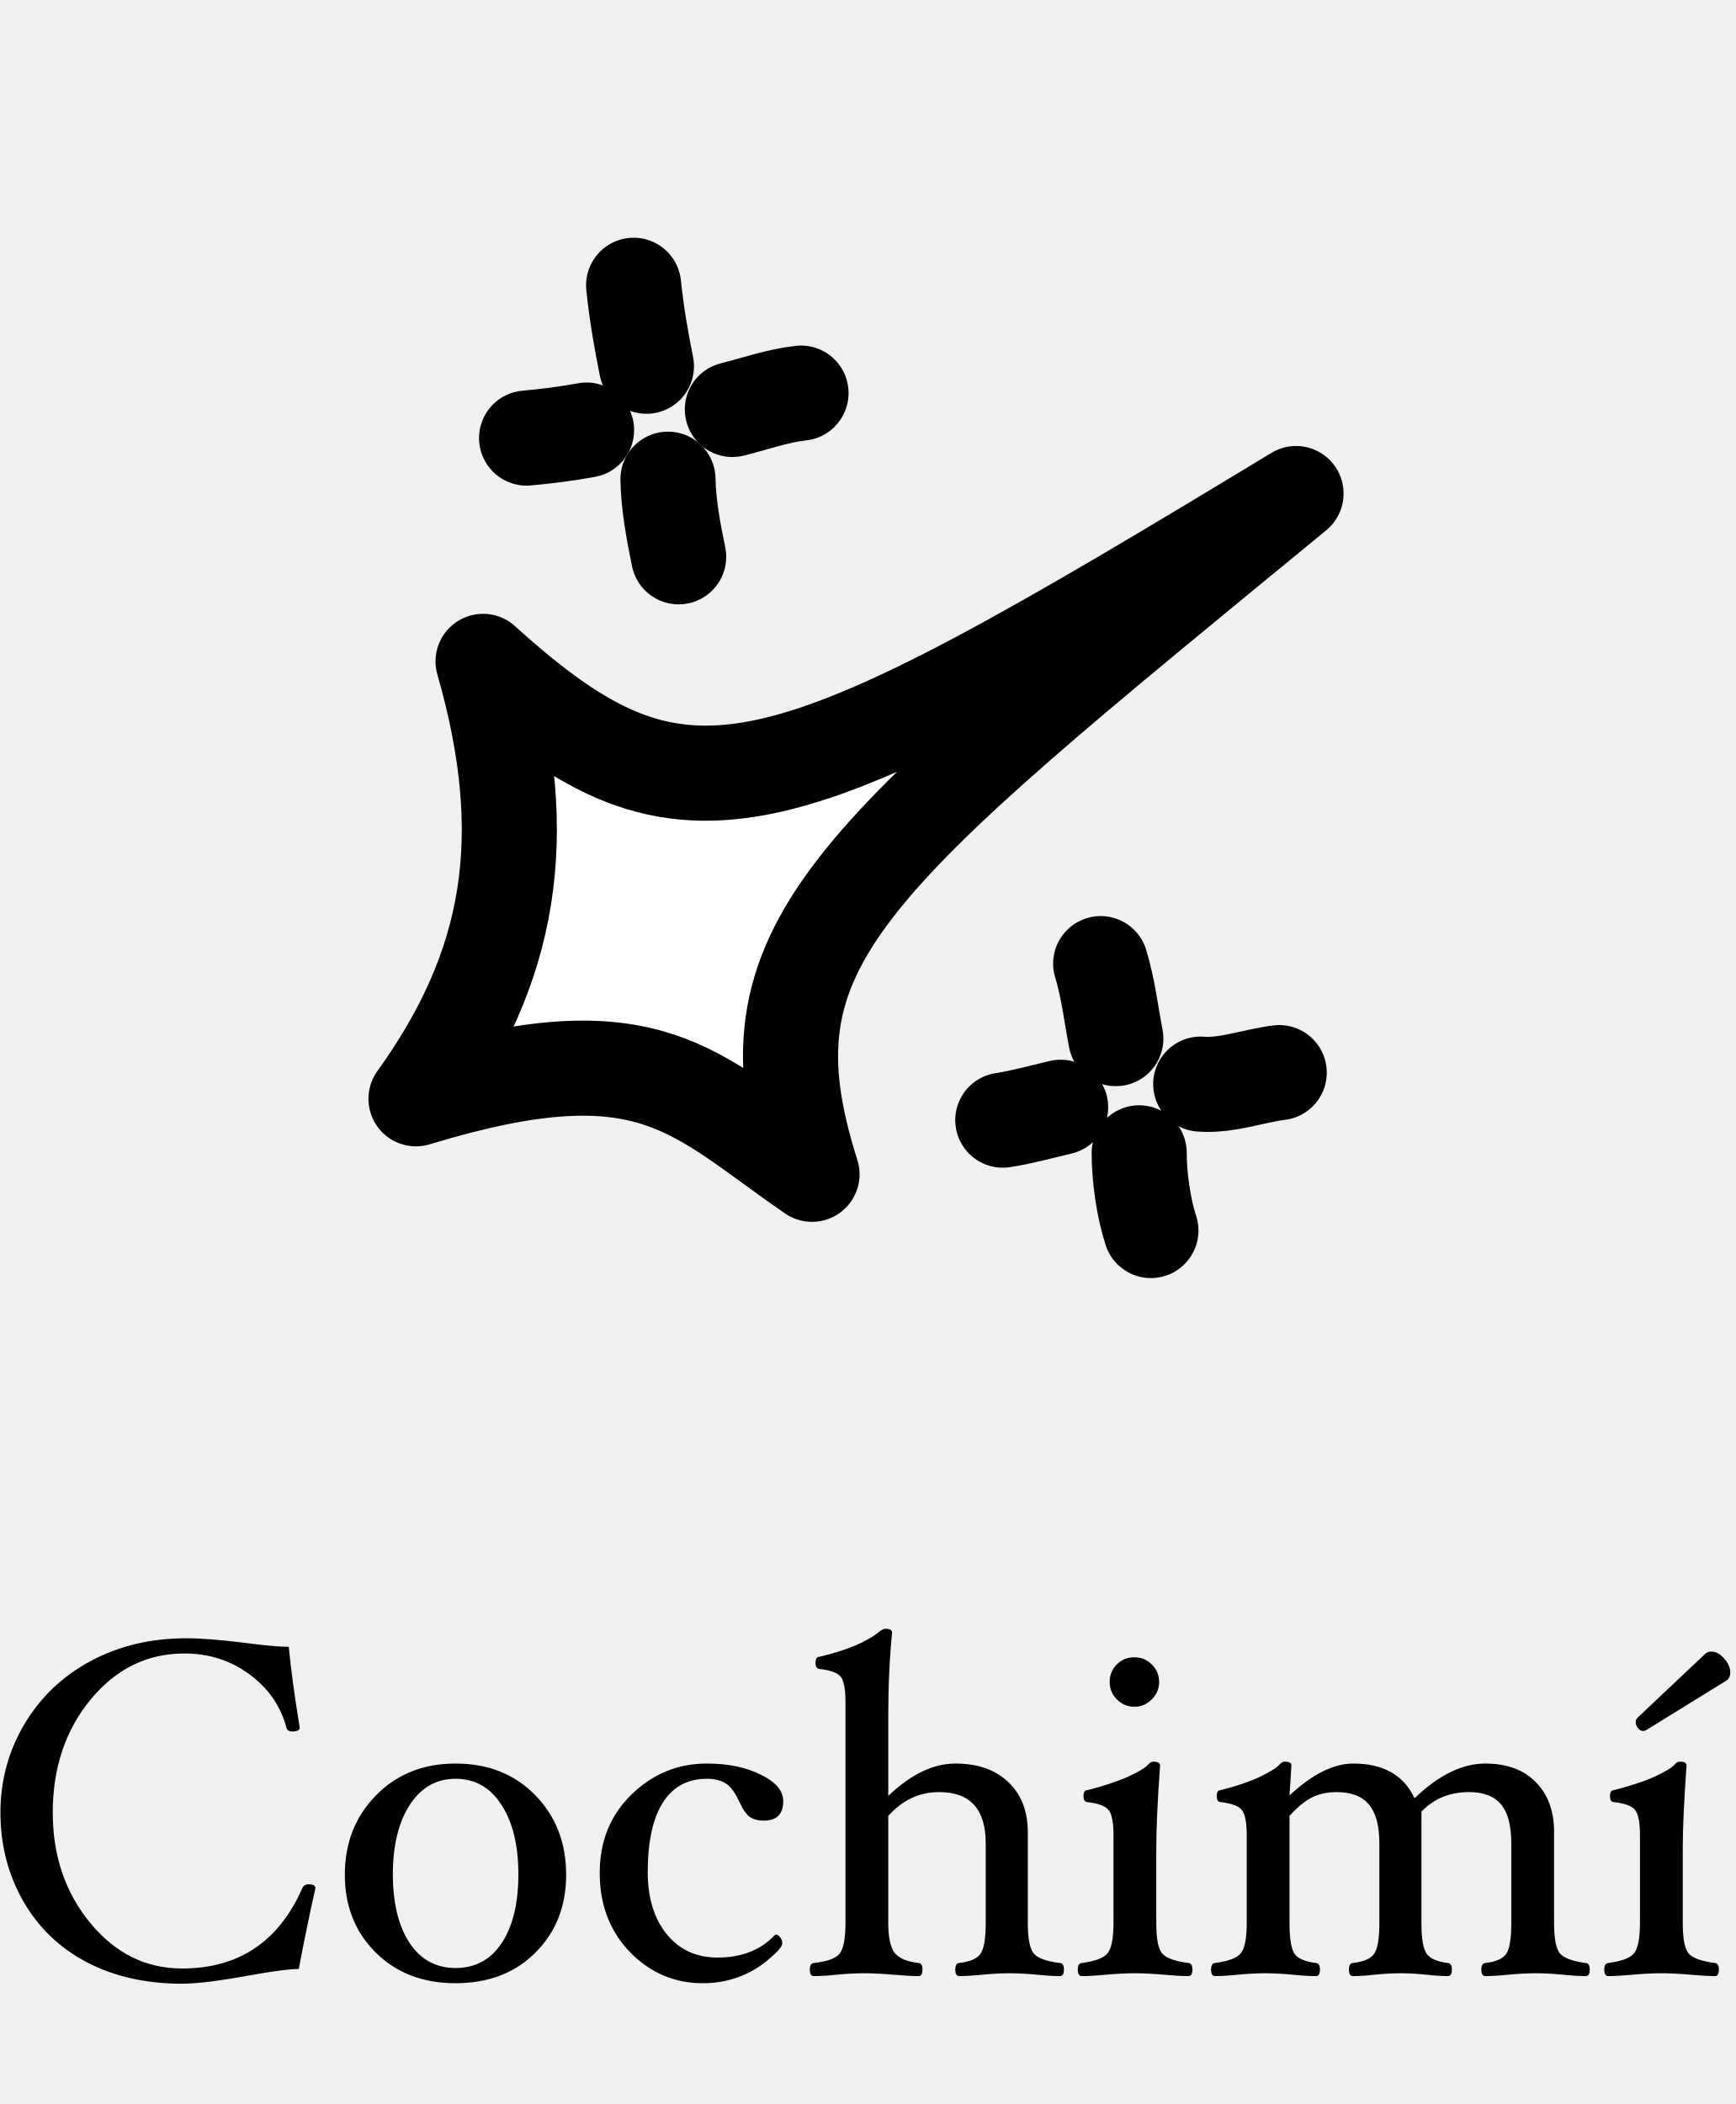
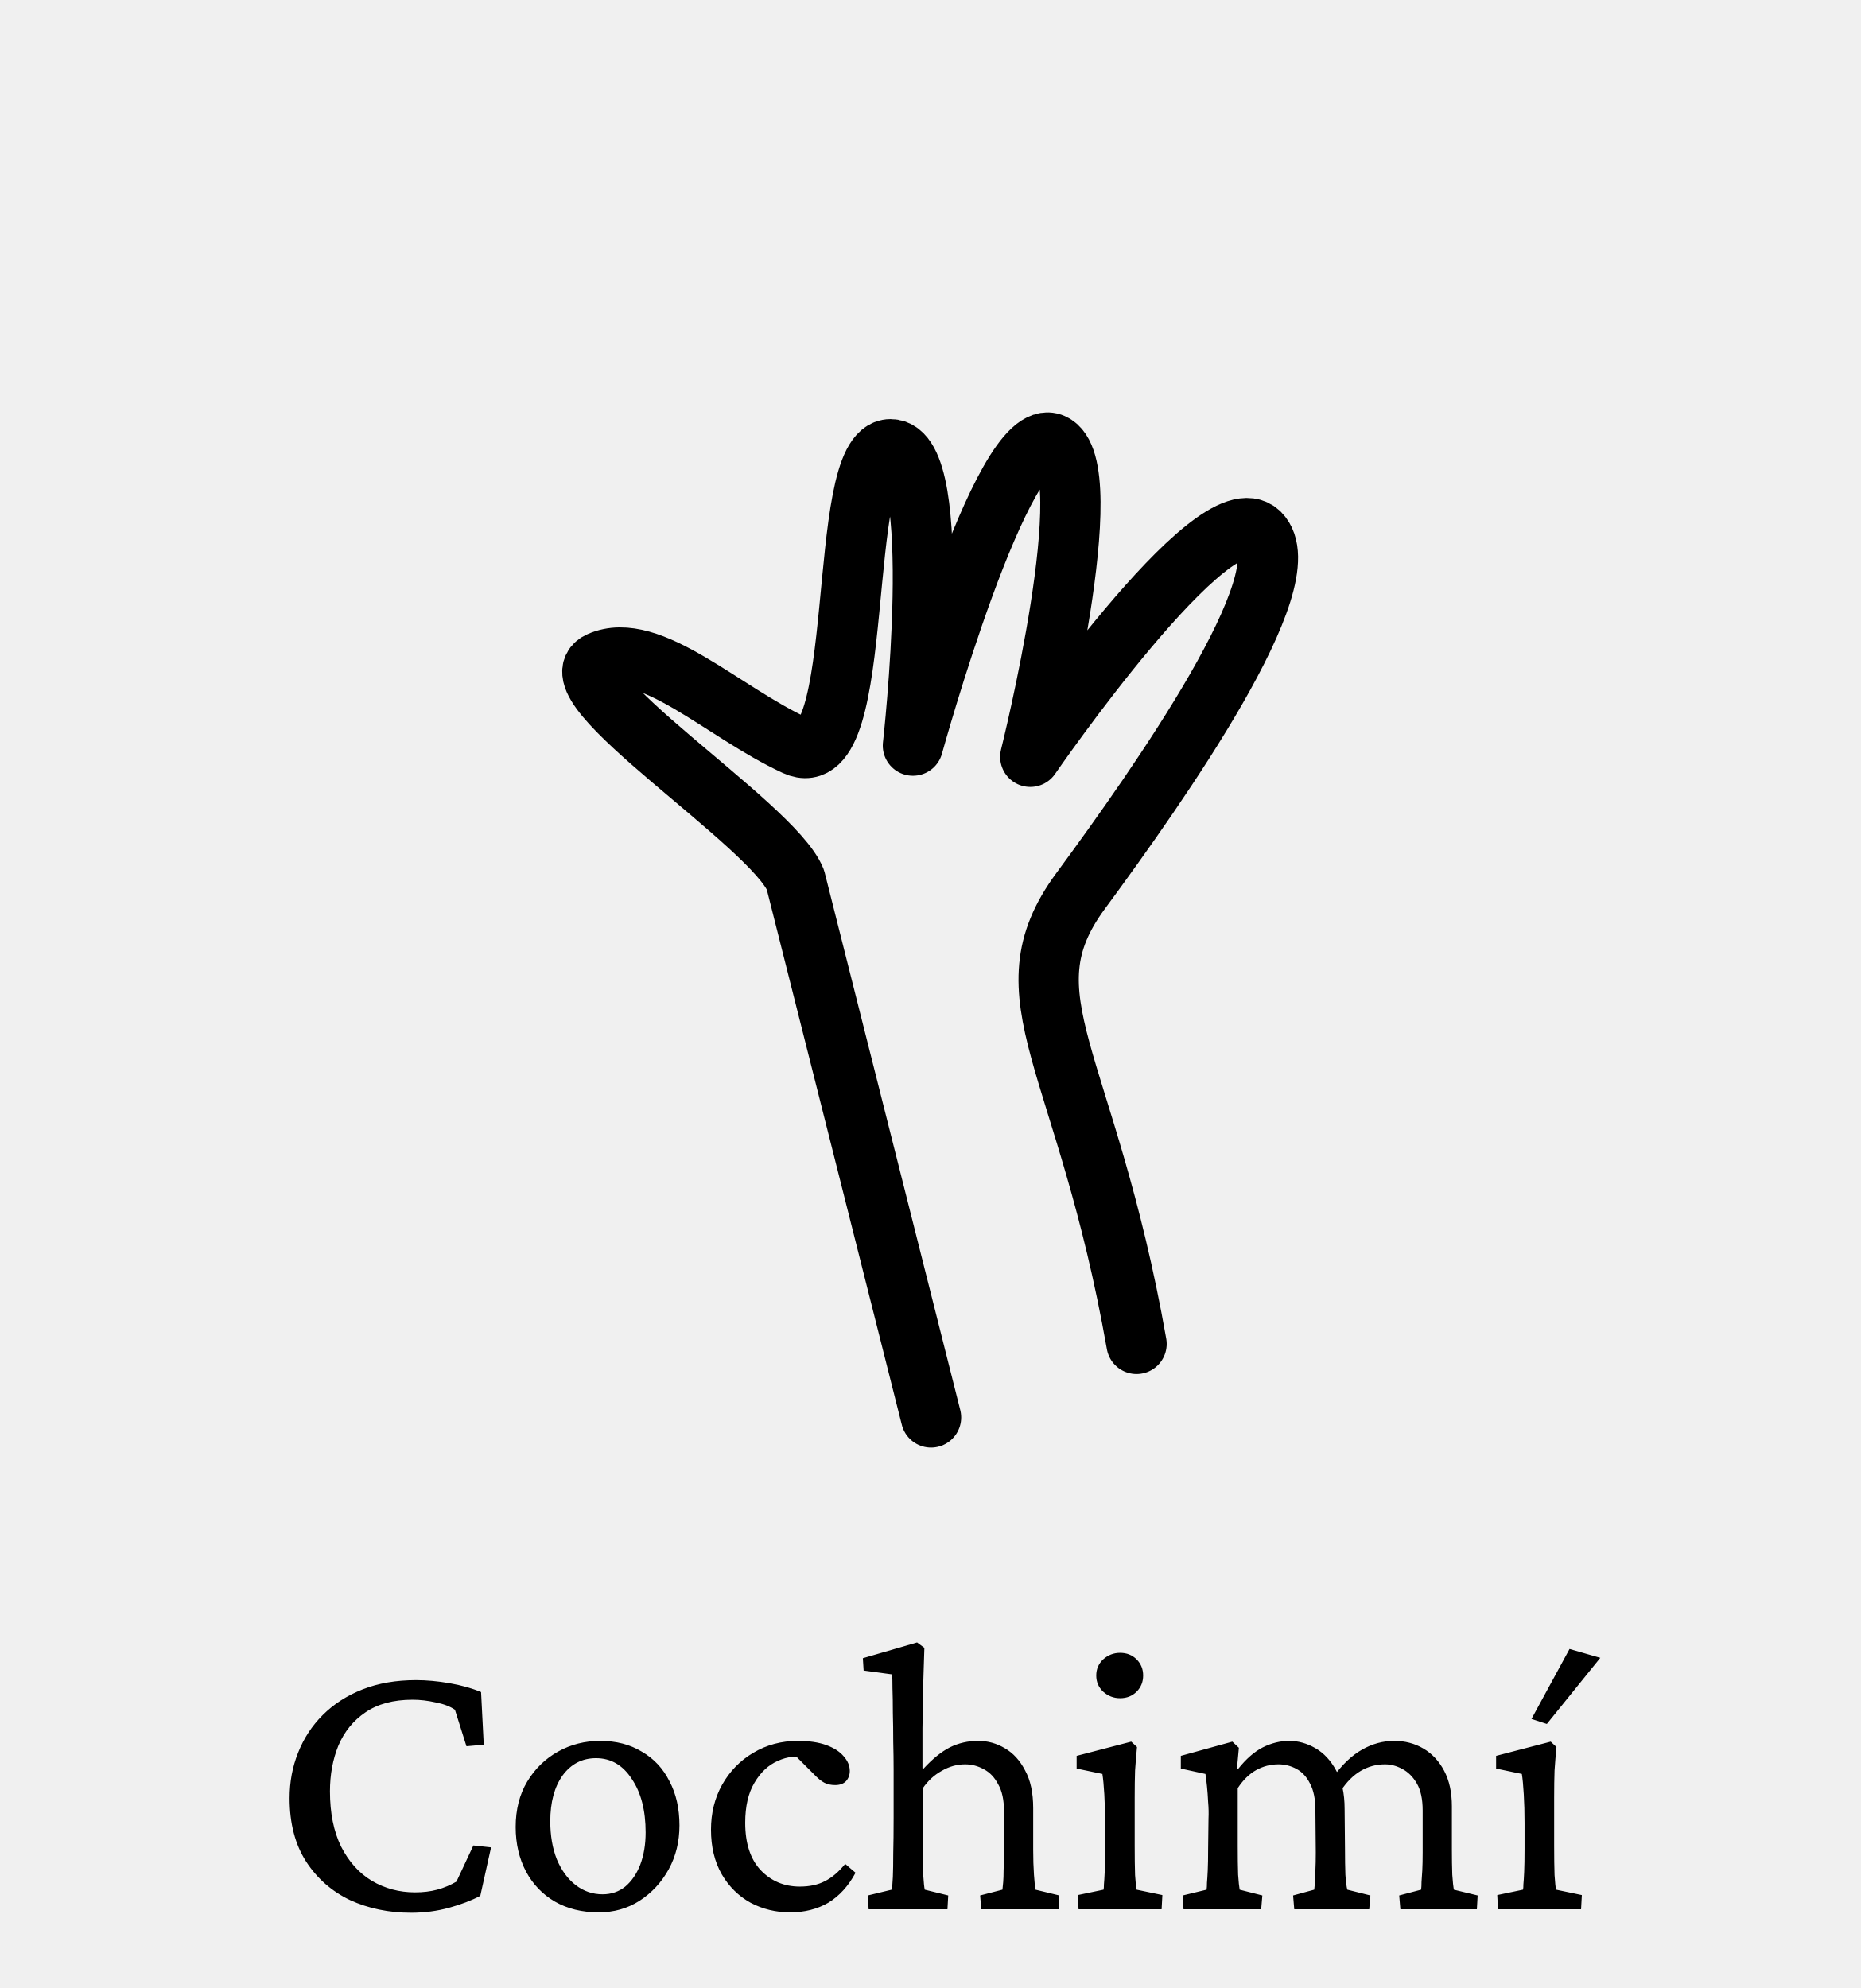
- <svg xmlns="http://www.w3.org/2000/svg" width="146" height="177" viewBox="0 0 146 177" fill="none">
-   <path d="M26.538 158.84C26.058 160.973 25.592 163.24 25.138 165.64C24.378 165.64 22.998 165.82 20.998 166.18C18.438 166.647 16.545 166.88 15.318 166.88C12.278 166.88 9.612 166.28 7.318 165.08C5.025 163.88 3.238 162.167 1.958 159.94C0.678 157.7 0.038 155.213 0.038 152.48C0.038 149.787 0.712 147.307 2.058 145.04C3.418 142.76 5.285 140.987 7.658 139.72C10.032 138.453 12.705 137.82 15.678 137.82C16.932 137.82 18.612 137.953 20.718 138.22C22.358 138.433 23.552 138.54 24.298 138.54C24.472 140.407 24.778 142.673 25.218 145.34C25.218 145.553 25.005 145.66 24.578 145.66C24.312 145.66 24.152 145.553 24.098 145.34C23.618 143.527 22.585 142.033 20.998 140.86C19.412 139.687 17.585 139.1 15.518 139.1C12.385 139.1 9.752 140.393 7.618 142.98C5.498 145.567 4.438 148.733 4.438 152.48C4.438 156.12 5.492 159.22 7.598 161.78C9.705 164.327 12.278 165.6 15.318 165.6C20.078 165.6 23.452 163.347 25.438 158.84C25.532 158.627 25.712 158.52 25.978 158.52C26.352 158.52 26.538 158.627 26.538 158.84ZM47.633 157.72C47.633 160.373 46.767 162.56 45.033 164.28C43.313 165.987 41.08 166.84 38.333 166.84C35.587 166.84 33.347 165.98 31.613 164.26C29.88 162.54 29.013 160.36 29.013 157.72C29.013 155.04 29.887 152.813 31.633 151.04C33.38 149.253 35.613 148.36 38.333 148.36C41.067 148.36 43.3 149.247 45.033 151.02C46.767 152.793 47.633 155.027 47.633 157.72ZM43.613 157.68C43.613 155.24 43.14 153.293 42.193 151.84C41.26 150.373 39.973 149.64 38.333 149.64C36.707 149.64 35.42 150.373 34.473 151.84C33.527 153.307 33.053 155.253 33.053 157.68C33.053 160.093 33.52 162.013 34.453 163.44C35.387 164.853 36.68 165.56 38.333 165.56C39.987 165.56 41.28 164.86 42.213 163.46C43.147 162.047 43.613 160.12 43.613 157.68ZM65.899 151.52C65.899 152.613 65.352 153.16 64.259 153.16C63.792 153.16 63.405 153.06 63.099 152.86C62.805 152.66 62.505 152.227 62.199 151.56C61.839 150.773 61.452 150.26 61.039 150.02C60.639 149.767 60.112 149.64 59.459 149.64C57.845 149.64 56.612 150.313 55.759 151.66C54.919 152.993 54.499 154.947 54.499 157.52C54.499 159.667 55.032 161.4 56.099 162.72C57.165 164.027 58.592 164.68 60.379 164.68C62.405 164.68 64.012 164.047 65.199 162.78L65.299 162.74C65.419 162.74 65.532 162.82 65.639 162.98C65.759 163.127 65.819 163.293 65.819 163.48C65.819 163.747 65.425 164.207 64.639 164.86C63.865 165.513 63.012 166.007 62.079 166.34C61.159 166.673 60.179 166.84 59.139 166.84C56.752 166.84 54.705 165.967 52.999 164.22C51.305 162.46 50.459 160.24 50.459 157.56C50.459 154.907 51.345 152.713 53.119 150.98C54.905 149.233 57.019 148.36 59.459 148.36C61.259 148.36 62.779 148.673 64.019 149.3C65.272 149.913 65.899 150.653 65.899 151.52ZM89.515 165.68C89.515 166.053 89.409 166.24 89.195 166.24C88.662 166.24 88.002 166.2 87.215 166.12C86.362 166.04 85.615 166 84.975 166C84.308 166 83.542 166.04 82.675 166.12C81.888 166.2 81.228 166.24 80.695 166.24C80.482 166.24 80.375 166.053 80.375 165.68C80.375 165.347 80.482 165.167 80.695 165.14C81.615 165.033 82.215 164.773 82.495 164.36C82.788 163.947 82.935 163.08 82.935 161.76V155.08C82.935 152.2 81.629 150.76 79.015 150.76C77.362 150.76 75.935 151.427 74.735 152.76V161.76C74.735 162.96 74.909 163.793 75.255 164.26C75.602 164.727 76.282 165.02 77.295 165.14C77.508 165.167 77.615 165.347 77.615 165.68C77.615 166.053 77.508 166.24 77.295 166.24C76.749 166.24 76.035 166.2 75.155 166.12C74.168 166.04 73.349 166 72.695 166C72.028 166 71.269 166.04 70.415 166.12C69.655 166.2 69.002 166.24 68.455 166.24C68.242 166.24 68.135 166.053 68.135 165.68C68.135 165.347 68.242 165.167 68.455 165.14C69.575 165.02 70.302 164.76 70.635 164.36C70.969 163.947 71.135 163.08 71.135 161.76V143.18C71.135 142.1 71.002 141.393 70.735 141.06C70.482 140.727 69.882 140.507 68.935 140.4C68.722 140.373 68.615 140.207 68.615 139.9C68.615 139.553 68.722 139.38 68.935 139.38C71.215 138.847 72.902 138.14 73.995 137.26C74.195 137.1 74.362 137.02 74.495 137.02C74.868 137.02 75.055 137.127 75.055 137.34C74.842 139.527 74.735 141.847 74.735 144.3V151.08C76.642 149.267 78.522 148.36 80.375 148.36C82.269 148.36 83.755 148.88 84.835 149.92C85.928 150.96 86.475 152.36 86.475 154.12V161.76C86.475 163.067 86.642 163.927 86.975 164.34C87.322 164.74 88.062 165.007 89.195 165.14C89.409 165.167 89.515 165.347 89.515 165.68ZM97.524 141.5C97.524 142.06 97.317 142.547 96.904 142.96C96.504 143.373 96.017 143.58 95.444 143.58C94.87 143.58 94.377 143.373 93.964 142.96C93.564 142.547 93.364 142.06 93.364 141.5C93.364 140.913 93.564 140.42 93.964 140.02C94.364 139.62 94.857 139.42 95.444 139.42C96.017 139.42 96.504 139.62 96.904 140.02C97.317 140.42 97.524 140.913 97.524 141.5ZM100.324 165.68C100.324 166.053 100.217 166.24 100.004 166.24C99.457 166.24 98.757 166.2 97.904 166.12C96.944 166.04 96.137 166 95.484 166C94.817 166 94.017 166.04 93.084 166.12C92.244 166.2 91.55 166.24 91.004 166.24C90.79 166.24 90.684 166.053 90.684 165.68C90.684 165.347 90.79 165.167 91.004 165.14C92.137 164.993 92.864 164.72 93.184 164.32C93.517 163.92 93.684 163.067 93.684 161.76V154.36C93.684 153.293 93.544 152.593 93.264 152.26C92.997 151.927 92.404 151.707 91.484 151.6C91.27 151.6 91.164 151.427 91.164 151.08C91.164 150.76 91.27 150.6 91.484 150.6C92.884 150.24 94.03 149.86 94.924 149.46C95.817 149.047 96.377 148.707 96.604 148.44C96.737 148.28 96.884 148.2 97.044 148.2C97.417 148.2 97.604 148.307 97.604 148.52C97.39 151.507 97.284 153.827 97.284 155.48V161.76C97.284 163.067 97.444 163.92 97.764 164.32C98.097 164.72 98.844 164.993 100.004 165.14C100.217 165.167 100.324 165.347 100.324 165.68ZM133.755 165.68C133.755 166.053 133.648 166.24 133.435 166.24C132.901 166.24 132.248 166.2 131.475 166.12C130.621 166.04 129.861 166 129.195 166C128.541 166 127.788 166.04 126.935 166.12C126.161 166.2 125.501 166.24 124.955 166.24C124.741 166.24 124.635 166.053 124.635 165.68C124.635 165.347 124.741 165.167 124.955 165.14C125.861 165.033 126.455 164.773 126.735 164.36C127.015 163.947 127.155 163.08 127.155 161.76V155.08C127.155 153.573 126.868 152.48 126.295 151.8C125.721 151.107 124.821 150.76 123.595 150.76C121.981 150.76 120.648 151.307 119.595 152.4V161.76C119.595 163.08 119.741 163.947 120.035 164.36C120.328 164.773 120.928 165.033 121.835 165.14C122.048 165.167 122.155 165.347 122.155 165.68C122.155 166.053 122.048 166.24 121.835 166.24C121.301 166.24 120.681 166.2 119.975 166.12C119.201 166.04 118.495 166 117.855 166C117.188 166 116.461 166.04 115.675 166.12C114.968 166.2 114.348 166.24 113.815 166.24C113.601 166.24 113.495 166.053 113.495 165.68C113.495 165.347 113.601 165.167 113.815 165.14C114.735 165.033 115.335 164.773 115.615 164.36C115.908 163.947 116.055 163.08 116.055 161.76V155.08C116.055 153.587 115.761 152.493 115.175 151.8C114.588 151.107 113.681 150.76 112.455 150.76C111.681 150.76 110.995 150.907 110.395 151.2C109.808 151.493 109.175 152.013 108.495 152.76V161.76C108.495 163.08 108.635 163.947 108.915 164.36C109.208 164.773 109.815 165.033 110.735 165.14C110.948 165.167 111.055 165.347 111.055 165.68C111.055 166.053 110.948 166.24 110.735 166.24C110.188 166.24 109.521 166.2 108.735 166.12C107.868 166.04 107.108 166 106.455 166C105.788 166 105.028 166.04 104.175 166.12C103.415 166.2 102.761 166.24 102.215 166.24C102.001 166.24 101.895 166.053 101.895 165.68C101.895 165.347 102.001 165.167 102.215 165.14C103.348 164.993 104.075 164.72 104.395 164.32C104.728 163.92 104.895 163.067 104.895 161.76V154.36C104.895 153.293 104.755 152.593 104.475 152.26C104.208 151.927 103.615 151.707 102.695 151.6C102.481 151.6 102.375 151.427 102.375 151.08C102.375 150.76 102.481 150.6 102.695 150.6C104.015 150.267 105.115 149.893 105.995 149.48C106.875 149.053 107.428 148.707 107.655 148.44C107.788 148.28 107.935 148.2 108.095 148.2C108.468 148.2 108.655 148.307 108.655 148.52L108.495 151.04C110.415 149.253 112.201 148.36 113.855 148.36C116.388 148.36 118.108 149.333 119.015 151.28C121.041 149.333 123.021 148.36 124.955 148.36C126.781 148.36 128.201 148.88 129.215 149.92C130.241 150.96 130.755 152.36 130.755 154.12V161.76C130.755 163.067 130.915 163.92 131.235 164.32C131.568 164.72 132.301 164.993 133.435 165.14C133.648 165.167 133.755 165.347 133.755 165.68ZM144.62 165.68C144.62 166.053 144.514 166.24 144.3 166.24C143.754 166.24 143.054 166.2 142.2 166.12C141.24 166.04 140.434 166 139.78 166C139.114 166 138.314 166.04 137.38 166.12C136.54 166.2 135.847 166.24 135.3 166.24C135.087 166.24 134.98 166.053 134.98 165.68C134.98 165.347 135.087 165.167 135.3 165.14C136.434 164.993 137.16 164.72 137.48 164.32C137.814 163.92 137.98 163.067 137.98 161.76V154.36C137.98 153.293 137.84 152.593 137.56 152.26C137.294 151.927 136.7 151.707 135.78 151.6C135.567 151.6 135.46 151.427 135.46 151.08C135.46 150.76 135.567 150.6 135.78 150.6C137.18 150.24 138.327 149.86 139.22 149.46C140.114 149.047 140.674 148.707 140.9 148.44C141.034 148.28 141.18 148.2 141.34 148.2C141.714 148.2 141.9 148.307 141.9 148.52C141.687 151.507 141.58 153.827 141.58 155.48V161.76C141.58 163.067 141.74 163.92 142.06 164.32C142.394 164.72 143.14 164.993 144.3 165.14C144.514 165.167 144.62 165.347 144.62 165.68ZM145.58 140.7C145.58 141.02 145.46 141.253 145.22 141.4L138.58 145.5C138.46 145.58 138.34 145.62 138.22 145.62C138.087 145.62 137.954 145.54 137.82 145.38C137.687 145.22 137.62 145.06 137.62 144.9C137.62 144.727 137.68 144.587 137.8 144.48L143.46 139.14C143.594 139.007 143.767 138.94 143.98 138.94C144.367 138.94 144.727 139.133 145.06 139.52C145.407 139.907 145.58 140.3 145.58 140.7Z" fill="black" />
-   <path fill-rule="evenodd" clip-rule="evenodd" d="M109.043 41.521C65.256 68.066 57.88 71.221 40.644 55.638C44.918 70.529 42.965 81.359 35 92.436C54.715 86.427 58.312 91.917 68.319 98.787C62.159 79.34 70.798 72.941 109.043 41.521Z" fill="white" stroke="black" stroke-width="8" stroke-miterlimit="1.5" stroke-linecap="round" stroke-linejoin="round" />
-   <path d="M92.607 81.066C93.232 83.109 93.48 85.278 93.882 87.372" stroke="black" stroke-width="8" stroke-miterlimit="1.5" stroke-linecap="round" stroke-linejoin="round" />
-   <path d="M84.372 94.233C85.994 93.984 87.633 93.523 89.237 93.149" stroke="black" stroke-width="8" stroke-miterlimit="1.5" stroke-linecap="round" stroke-linejoin="round" />
-   <path d="M95.848 96.983C95.843 98.989 96.202 101.583 96.833 103.518" stroke="black" stroke-width="8" stroke-miterlimit="1.5" stroke-linecap="round" stroke-linejoin="round" />
-   <path d="M101.024 91.202C103.188 91.377 105.467 90.505 107.629 90.235" stroke="black" stroke-width="8" stroke-miterlimit="1.5" stroke-linecap="round" stroke-linejoin="round" />
-   <path d="M53.311 24C53.545 26.291 53.933 28.554 54.388 30.809" stroke="black" stroke-width="8" stroke-miterlimit="1.5" stroke-linecap="round" stroke-linejoin="round" />
-   <path d="M44.306 36.853C46.021 36.7 47.663 36.487 49.352 36.179" stroke="black" stroke-width="8" stroke-miterlimit="1.5" stroke-linecap="round" stroke-linejoin="round" />
-   <path d="M56.202 40.312C56.237 42.456 56.664 44.734 57.099 46.842" stroke="black" stroke-width="8" stroke-miterlimit="1.5" stroke-linecap="round" stroke-linejoin="round" />
-   <path d="M61.617 34.445C63.569 33.959 65.375 33.301 67.394 33.07" stroke="black" stroke-width="8" stroke-miterlimit="1.5" stroke-linecap="round" stroke-linejoin="round" />
+ <svg xmlns="http://www.w3.org/2000/svg" width="189" height="202" viewBox="0 0 189 202" fill="none">
+   <path d="M41.766 194.352C39.5 194.352 37.43 193.922 35.555 193.062C33.706 192.177 32.221 190.875 31.102 189.156C29.982 187.411 29.422 185.263 29.422 182.711C29.422 181.07 29.708 179.534 30.281 178.102C30.854 176.643 31.688 175.367 32.781 174.273C33.901 173.154 35.255 172.281 36.844 171.656C38.432 171.031 40.242 170.719 42.273 170.719C43.341 170.719 44.474 170.823 45.672 171.031C46.87 171.24 47.938 171.539 48.875 171.93L49.148 177.281L47.391 177.438L46.219 173.727C45.724 173.388 45.073 173.141 44.266 172.984C43.458 172.802 42.677 172.711 41.922 172.711C39.969 172.711 38.367 173.141 37.117 174C35.893 174.833 34.982 175.953 34.383 177.359C33.81 178.766 33.523 180.315 33.523 182.008C33.523 184.221 33.901 186.096 34.656 187.633C35.438 189.169 36.479 190.328 37.781 191.109C39.109 191.891 40.568 192.281 42.156 192.281C42.99 192.281 43.745 192.19 44.422 192.008C45.099 191.826 45.75 191.552 46.375 191.188L48.094 187.516L49.891 187.711L48.797 192.633C47.911 193.102 46.857 193.505 45.633 193.844C44.409 194.182 43.12 194.352 41.766 194.352ZM60.828 194.312C59.135 194.312 57.651 193.948 56.375 193.219C55.125 192.49 54.148 191.474 53.445 190.172C52.742 188.844 52.391 187.333 52.391 185.641C52.391 183.87 52.781 182.333 53.562 181.031C54.344 179.729 55.385 178.714 56.688 177.984C57.99 177.255 59.422 176.891 60.984 176.891C62.599 176.891 64.005 177.255 65.203 177.984C66.427 178.688 67.365 179.69 68.016 180.992C68.693 182.268 69.031 183.766 69.031 185.484C69.031 187.125 68.667 188.609 67.938 189.938C67.208 191.266 66.219 192.333 64.969 193.141C63.745 193.922 62.365 194.312 60.828 194.312ZM61.219 192.477C62.104 192.477 62.872 192.216 63.523 191.695C64.174 191.148 64.682 190.406 65.047 189.469C65.412 188.505 65.594 187.411 65.594 186.188C65.594 183.948 65.125 182.138 64.188 180.758C63.276 179.352 62.065 178.648 60.555 178.648C59.148 178.648 58.016 179.234 57.156 180.406C56.323 181.578 55.906 183.128 55.906 185.055C55.906 186.513 56.128 187.802 56.57 188.922C57.039 190.042 57.677 190.914 58.484 191.539C59.292 192.164 60.203 192.477 61.219 192.477ZM80.281 194.312C78.823 194.312 77.482 193.987 76.258 193.336C75.034 192.659 74.057 191.695 73.328 190.445C72.599 189.169 72.234 187.659 72.234 185.914C72.234 184.221 72.612 182.698 73.367 181.344C74.148 179.964 75.203 178.883 76.531 178.102C77.885 177.294 79.396 176.891 81.062 176.891C82.208 176.891 83.172 177.034 83.953 177.32C84.734 177.607 85.32 177.984 85.711 178.453C86.128 178.922 86.336 179.417 86.336 179.938C86.336 180.354 86.206 180.706 85.945 180.992C85.685 181.253 85.32 181.383 84.852 181.383C84.435 181.383 84.07 181.305 83.758 181.148C83.445 180.992 83.068 180.68 82.625 180.211L80.633 178.219L82.039 178.609C80.997 178.375 79.995 178.479 79.031 178.922C78.068 179.339 77.273 180.081 76.648 181.148C76.023 182.19 75.711 183.544 75.711 185.211C75.711 187.294 76.232 188.896 77.273 190.016C78.341 191.135 79.669 191.695 81.258 191.695C82.247 191.695 83.094 191.513 83.797 191.148C84.526 190.784 85.216 190.198 85.867 189.391L86.922 190.289C86.193 191.643 85.268 192.659 84.148 193.336C83.029 193.987 81.74 194.312 80.281 194.312ZM88.25 194L88.172 192.594L90.594 192.008C90.646 191.721 90.685 191.292 90.711 190.719C90.737 190.12 90.75 189.326 90.75 188.336C90.776 187.346 90.789 186.135 90.789 184.703V179.82C90.789 178.935 90.776 177.984 90.75 176.969C90.75 175.953 90.737 174.977 90.711 174.039C90.711 173.076 90.698 172.242 90.672 171.539C90.672 170.836 90.659 170.367 90.633 170.133L87.742 169.742L87.664 168.492L93.172 166.891L93.914 167.438C93.888 168.245 93.862 169.052 93.836 169.859C93.81 170.667 93.784 171.539 93.758 172.477C93.758 173.388 93.745 174.43 93.719 175.602C93.719 176.773 93.719 178.128 93.719 179.664L93.836 179.703C94.747 178.714 95.633 177.997 96.492 177.555C97.378 177.112 98.341 176.891 99.383 176.891C100.346 176.891 101.245 177.138 102.078 177.633C102.938 178.128 103.628 178.883 104.148 179.898C104.695 180.888 104.969 182.164 104.969 183.727V187.945C104.969 188.883 104.995 189.729 105.047 190.484C105.099 191.214 105.151 191.721 105.203 192.008L107.625 192.594L107.547 194H99.695L99.578 192.594L101.844 192.008C101.87 191.799 101.896 191.539 101.922 191.227C101.948 190.914 101.961 190.523 101.961 190.055C101.987 189.56 102 188.948 102 188.219V184C102 182.88 101.805 181.982 101.414 181.305C101.049 180.602 100.568 180.094 99.969 179.781C99.37 179.443 98.732 179.273 98.055 179.273C97.221 179.273 96.427 179.495 95.672 179.938C94.917 180.354 94.279 180.94 93.758 181.695V187.555C93.758 188.753 93.771 189.742 93.797 190.523C93.849 191.305 93.901 191.799 93.953 192.008L96.336 192.594L96.258 194H88.25ZM109.578 194L109.5 192.555L112.117 192.008C112.143 191.904 112.156 191.721 112.156 191.461C112.182 191.201 112.208 190.784 112.234 190.211C112.26 189.638 112.273 188.844 112.273 187.828V185.25C112.273 184.182 112.247 183.206 112.195 182.32C112.143 181.435 112.078 180.745 112 180.25L109.383 179.703V178.414L114.93 176.969L115.516 177.516C115.438 178.323 115.372 179.117 115.32 179.898C115.294 180.68 115.281 181.591 115.281 182.633V187.555C115.281 188.753 115.294 189.742 115.32 190.523C115.372 191.305 115.424 191.799 115.477 192.008L118.094 192.555L118.016 194H109.578ZM113.797 172.555C113.146 172.555 112.573 172.333 112.078 171.891C111.609 171.448 111.375 170.901 111.375 170.25C111.375 169.599 111.609 169.052 112.078 168.609C112.573 168.167 113.146 167.945 113.797 167.945C114.474 167.945 115.034 168.167 115.477 168.609C115.919 169.052 116.141 169.599 116.141 170.25C116.141 170.901 115.919 171.448 115.477 171.891C115.034 172.333 114.474 172.555 113.797 172.555ZM120.242 194L120.164 192.594L122.586 192.008C122.612 191.826 122.625 191.591 122.625 191.305C122.651 191.018 122.677 190.602 122.703 190.055C122.729 189.508 122.742 188.766 122.742 187.828L122.781 184.781C122.807 184.234 122.794 183.674 122.742 183.102C122.716 182.529 122.677 181.995 122.625 181.5C122.573 180.979 122.521 180.562 122.469 180.25L119.969 179.703V178.414L125.203 176.969L125.867 177.594L125.672 179.703L125.789 179.742C126.596 178.727 127.43 177.997 128.289 177.555C129.174 177.112 130.073 176.891 130.984 176.891C131.896 176.891 132.781 177.138 133.641 177.633C134.5 178.128 135.203 178.883 135.75 179.898C136.323 180.914 136.609 182.216 136.609 183.805L136.648 187.945C136.648 188.883 136.661 189.729 136.688 190.484C136.74 191.214 136.805 191.721 136.883 192.008L139.227 192.594L139.109 194H131.492L131.375 192.594L133.523 192.008C133.549 191.799 133.576 191.539 133.602 191.227C133.628 190.914 133.641 190.523 133.641 190.055C133.667 189.56 133.68 188.948 133.68 188.219L133.641 183.922C133.641 182.802 133.458 181.904 133.094 181.227C132.755 180.549 132.299 180.055 131.727 179.742C131.154 179.43 130.542 179.273 129.891 179.273C129.083 179.273 128.328 179.469 127.625 179.859C126.922 180.25 126.297 180.862 125.75 181.695V187.555C125.75 188.753 125.763 189.729 125.789 190.484C125.841 191.214 125.893 191.721 125.945 192.008L128.25 192.594L128.133 194H120.242ZM142.273 194L142.156 192.594L144.383 192.008C144.409 191.799 144.422 191.539 144.422 191.227C144.448 190.914 144.474 190.523 144.5 190.055C144.526 189.56 144.539 188.948 144.539 188.219V183.961C144.539 182.815 144.344 181.904 143.953 181.227C143.562 180.549 143.068 180.055 142.469 179.742C141.896 179.43 141.31 179.273 140.711 179.273C139.826 179.273 139.005 179.495 138.25 179.938C137.495 180.38 136.818 181.057 136.219 181.969L135.477 180.523C136.388 179.273 137.352 178.362 138.367 177.789C139.409 177.19 140.503 176.891 141.648 176.891C142.742 176.891 143.732 177.151 144.617 177.672C145.503 178.193 146.206 178.948 146.727 179.938C147.247 180.927 147.508 182.125 147.508 183.531V187.945C147.508 188.883 147.521 189.729 147.547 190.484C147.599 191.214 147.651 191.721 147.703 192.008L150.125 192.594L150.047 194H142.273ZM152.195 194L152.117 192.555L154.734 192.008C154.76 191.904 154.773 191.721 154.773 191.461C154.799 191.201 154.826 190.784 154.852 190.211C154.878 189.638 154.891 188.844 154.891 187.828V185.25C154.891 184.182 154.865 183.206 154.812 182.32C154.76 181.435 154.695 180.745 154.617 180.25L152 179.703V178.414L157.547 176.969L158.133 177.516C158.055 178.323 157.99 179.117 157.938 179.898C157.911 180.68 157.898 181.591 157.898 182.633V187.555C157.898 188.753 157.911 189.742 157.938 190.523C157.99 191.305 158.042 191.799 158.094 192.008L160.711 192.555L160.633 194H152.195ZM157.156 175.172L155.594 174.664L159.461 167.555L162.586 168.453L157.156 175.172Z" fill="black" />
+   <path d="M115.47 136.551C110.357 107.576 101.834 101.327 109.788 90.526C117.742 79.725 132.513 58.716 127.969 54.171C123.424 49.627 104.674 76.897 104.674 76.897C104.674 76.897 112.061 47.353 106.949 45.08C101.838 42.807 92.75 75.761 92.75 75.761C92.75 75.761 96.159 45.649 90.475 45.649C84.791 45.649 88.2 79.17 80.813 75.761C73.427 72.352 66.041 64.965 60.928 67.239C55.815 69.512 78.54 83.715 80.813 89.395L94.591 144.025" stroke="black" stroke-width="6.125" stroke-linecap="round" stroke-linejoin="round" />
</svg>
